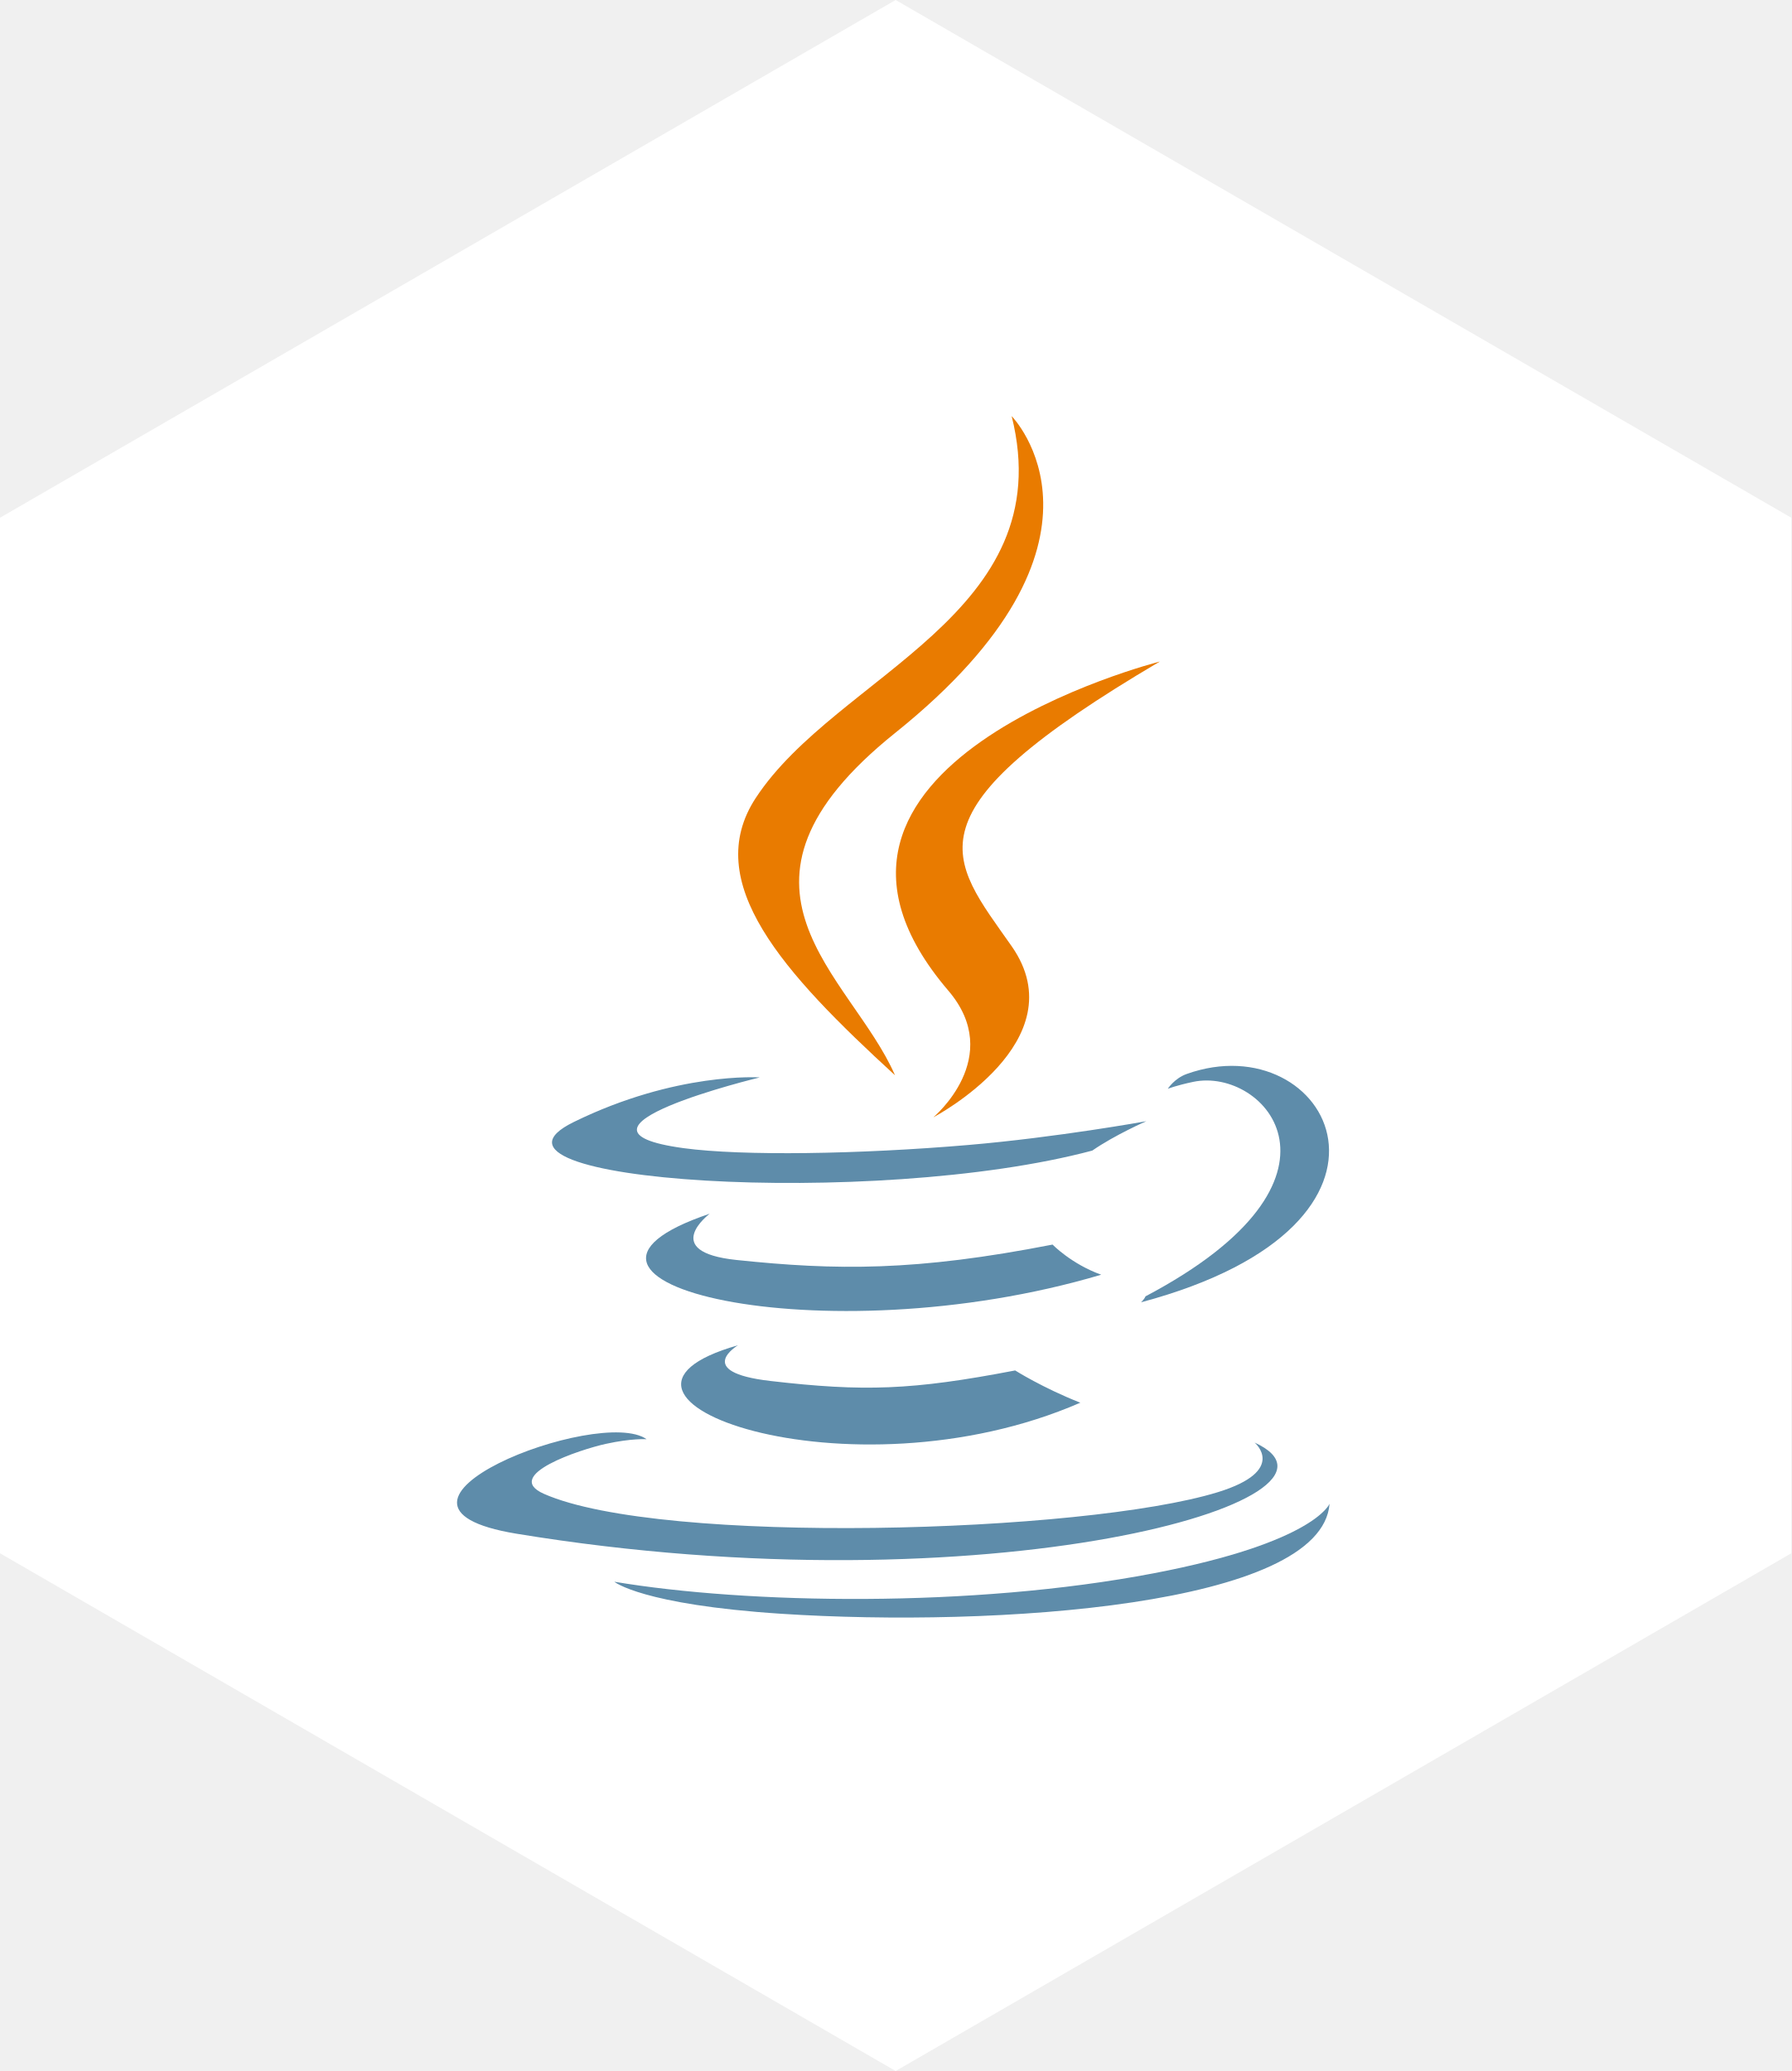
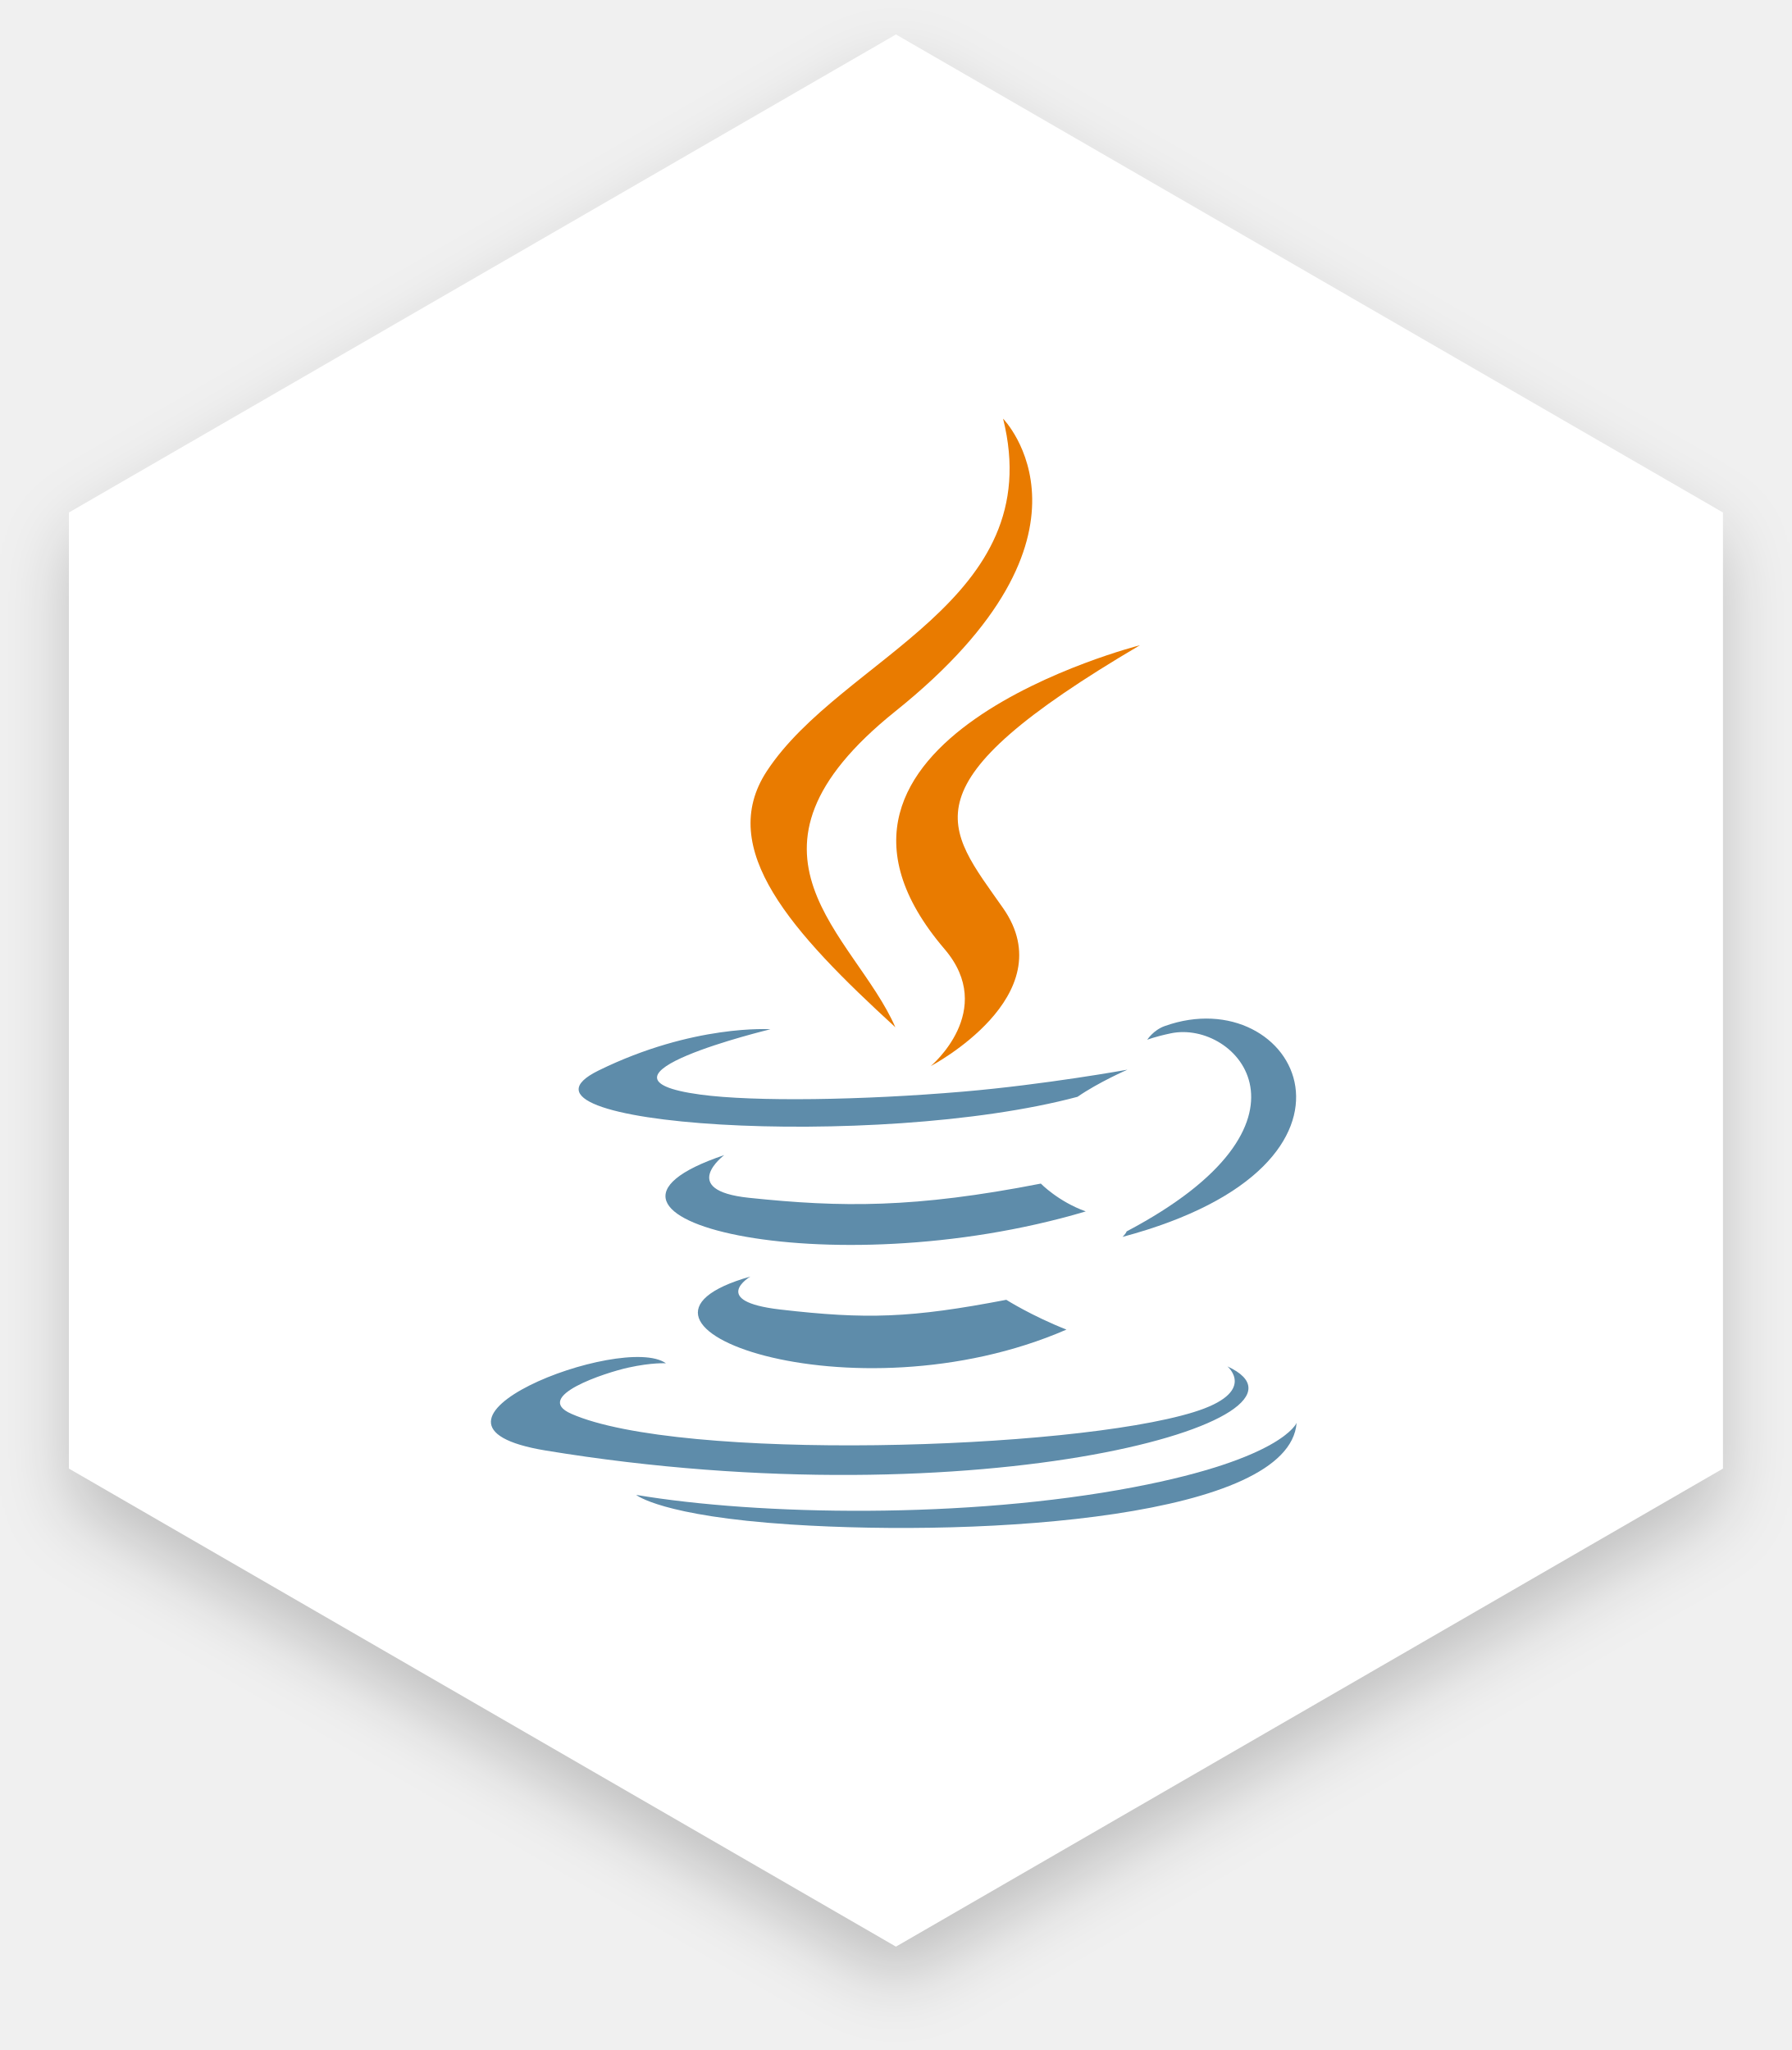
- <svg xmlns="http://www.w3.org/2000/svg" width="96px" height="111px" viewBox="0 0 96 111" version="1.1">
-   <defs />
+ <svg xmlns="http://www.w3.org/2000/svg" xmlns:xlink="http://www.w3.org/1999/xlink" width="104px" height="119px" viewBox="0 0 104 119" version="1.1">
+   <defs>
+     <polygon id="path-1" points="48 0 96 27.75 96 83.25 48 111 -2.35633735e-12 83.25 -2.38653541e-12 27.75" />
+     <filter x="-50%" y="-50%" width="200%" height="200%" filterUnits="objectBoundingBox" id="filter-2">
+       <feOffset dx="0" dy="2" in="SourceAlpha" result="shadowOffsetOuter1" />
+       <feGaussianBlur stdDeviation="2" in="shadowOffsetOuter1" result="shadowBlurOuter1" />
+       <feColorMatrix values="0 0 0 0 0   0 0 0 0 0   0 0 0 0 0  0 0 0 0.2 0" type="matrix" in="shadowBlurOuter1" />
+     </filter>
+   </defs>
  <g id="Page-1" stroke="none" stroke-width="1" fill="none" fill-rule="evenodd">
-     <g id="DesktopHD_Round7_ClientGuides-Copy" transform="translate(-1033, -1169)">
-       <g id="clients-copy" transform="translate(390, 1169)">
+     <g id="DesktopHD_Round7_ClientGuides-Copy" transform="translate(-1028, -1065)">
+       <g id="clients-copy" transform="translate(389, 1067)">
        <g id="row1">
          <g id="java" transform="translate(643, 0)">
-             <polygon id="Polygon" fill="#FFFFFF" points="48 0 96 27.75 96 83.25 48 111 -2.35633735e-12 83.25 -2.38653541e-12 27.75" />
+             <g id="Polygon">
+               <use fill="black" fill-opacity="1" filter="url(#filter-2)" xlink:href="#path-1" />
+               <use fill="#FFFFFF" fill-rule="evenodd" xlink:href="#path-1" />
+             </g>
            <g transform="translate(24, 22)" id="Shape">
              <path d="M15.551,50.102 C15.551,50.102 13.13,51.533 17.277,52.015 C22.301,52.598 24.869,52.515 30.405,51.452 C30.405,51.452 31.863,52.378 33.896,53.181 C21.482,58.582 5.803,52.868 15.551,50.102 L15.551,50.102 Z M14.034,43.052 C14.034,43.052 11.317,45.095 15.468,45.531 C20.835,46.094 25.073,46.14 32.409,44.706 C32.409,44.706 33.422,45.75 35.016,46.321 C20.011,50.778 3.298,46.672 14.034,43.052 L14.034,43.052 Z" fill="#5E8CAA" />
              <path d="M26.82,31.092 C29.88,34.67 26.018,37.886 26.018,37.886 C26.018,37.886 33.783,33.815 30.218,28.716 C26.886,23.962 24.332,21.601 38.159,13.456 C38.159,13.457 16.455,18.96 26.82,31.092 L26.82,31.092 Z" fill="#E97B00" />
              <path d="M43.237,55.317 C43.237,55.317 45.03,56.818 41.262,57.978 C34.099,60.182 11.443,60.846 5.151,58.066 C2.89,57.066 7.131,55.68 8.466,55.388 C9.857,55.082 10.651,55.138 10.651,55.138 C8.136,53.339 -5.609,58.671 3.671,60.201 C28.977,64.367 49.8,58.325 43.237,55.317 L43.237,55.317 Z M16.717,35.747 C16.717,35.747 5.194,38.527 12.637,39.538 C15.78,39.965 22.043,39.867 27.881,39.369 C32.65,38.962 37.436,38.093 37.436,38.093 C37.436,38.093 35.756,38.825 34.539,39.668 C22.835,42.795 0.231,41.338 6.739,38.142 C12.241,35.439 16.717,35.747 16.717,35.747 L16.717,35.747 Z M37.389,47.481 C49.285,41.205 43.784,35.173 39.945,35.985 C39.006,36.184 38.585,36.357 38.585,36.357 C38.585,36.357 38.934,35.8 39.601,35.561 C47.196,32.85 53.036,43.558 37.151,47.8 C37.151,47.799 37.333,47.631 37.389,47.481 L37.389,47.481 Z" fill="#5E8CAA" />
              <path d="M30.218,0.303 C30.218,0.303 36.805,6.997 23.969,17.287 C13.675,25.544 21.621,30.251 23.965,35.631 C17.956,30.125 13.548,25.277 16.504,20.766 C20.846,14.145 32.875,10.934 30.218,0.303 L30.218,0.303 Z" fill="#E97B00" />
              <path d="M17.886,64.495 C29.303,65.236 46.839,64.082 47.254,58.595 C47.254,58.595 46.456,60.675 37.818,62.326 C28.073,64.189 16.051,63.972 8.923,62.777 C8.923,62.777 10.383,64.005 17.886,64.495 L17.886,64.495 Z" fill="#5E8CAA" />
            </g>
          </g>
        </g>
      </g>
    </g>
  </g>
</svg>
